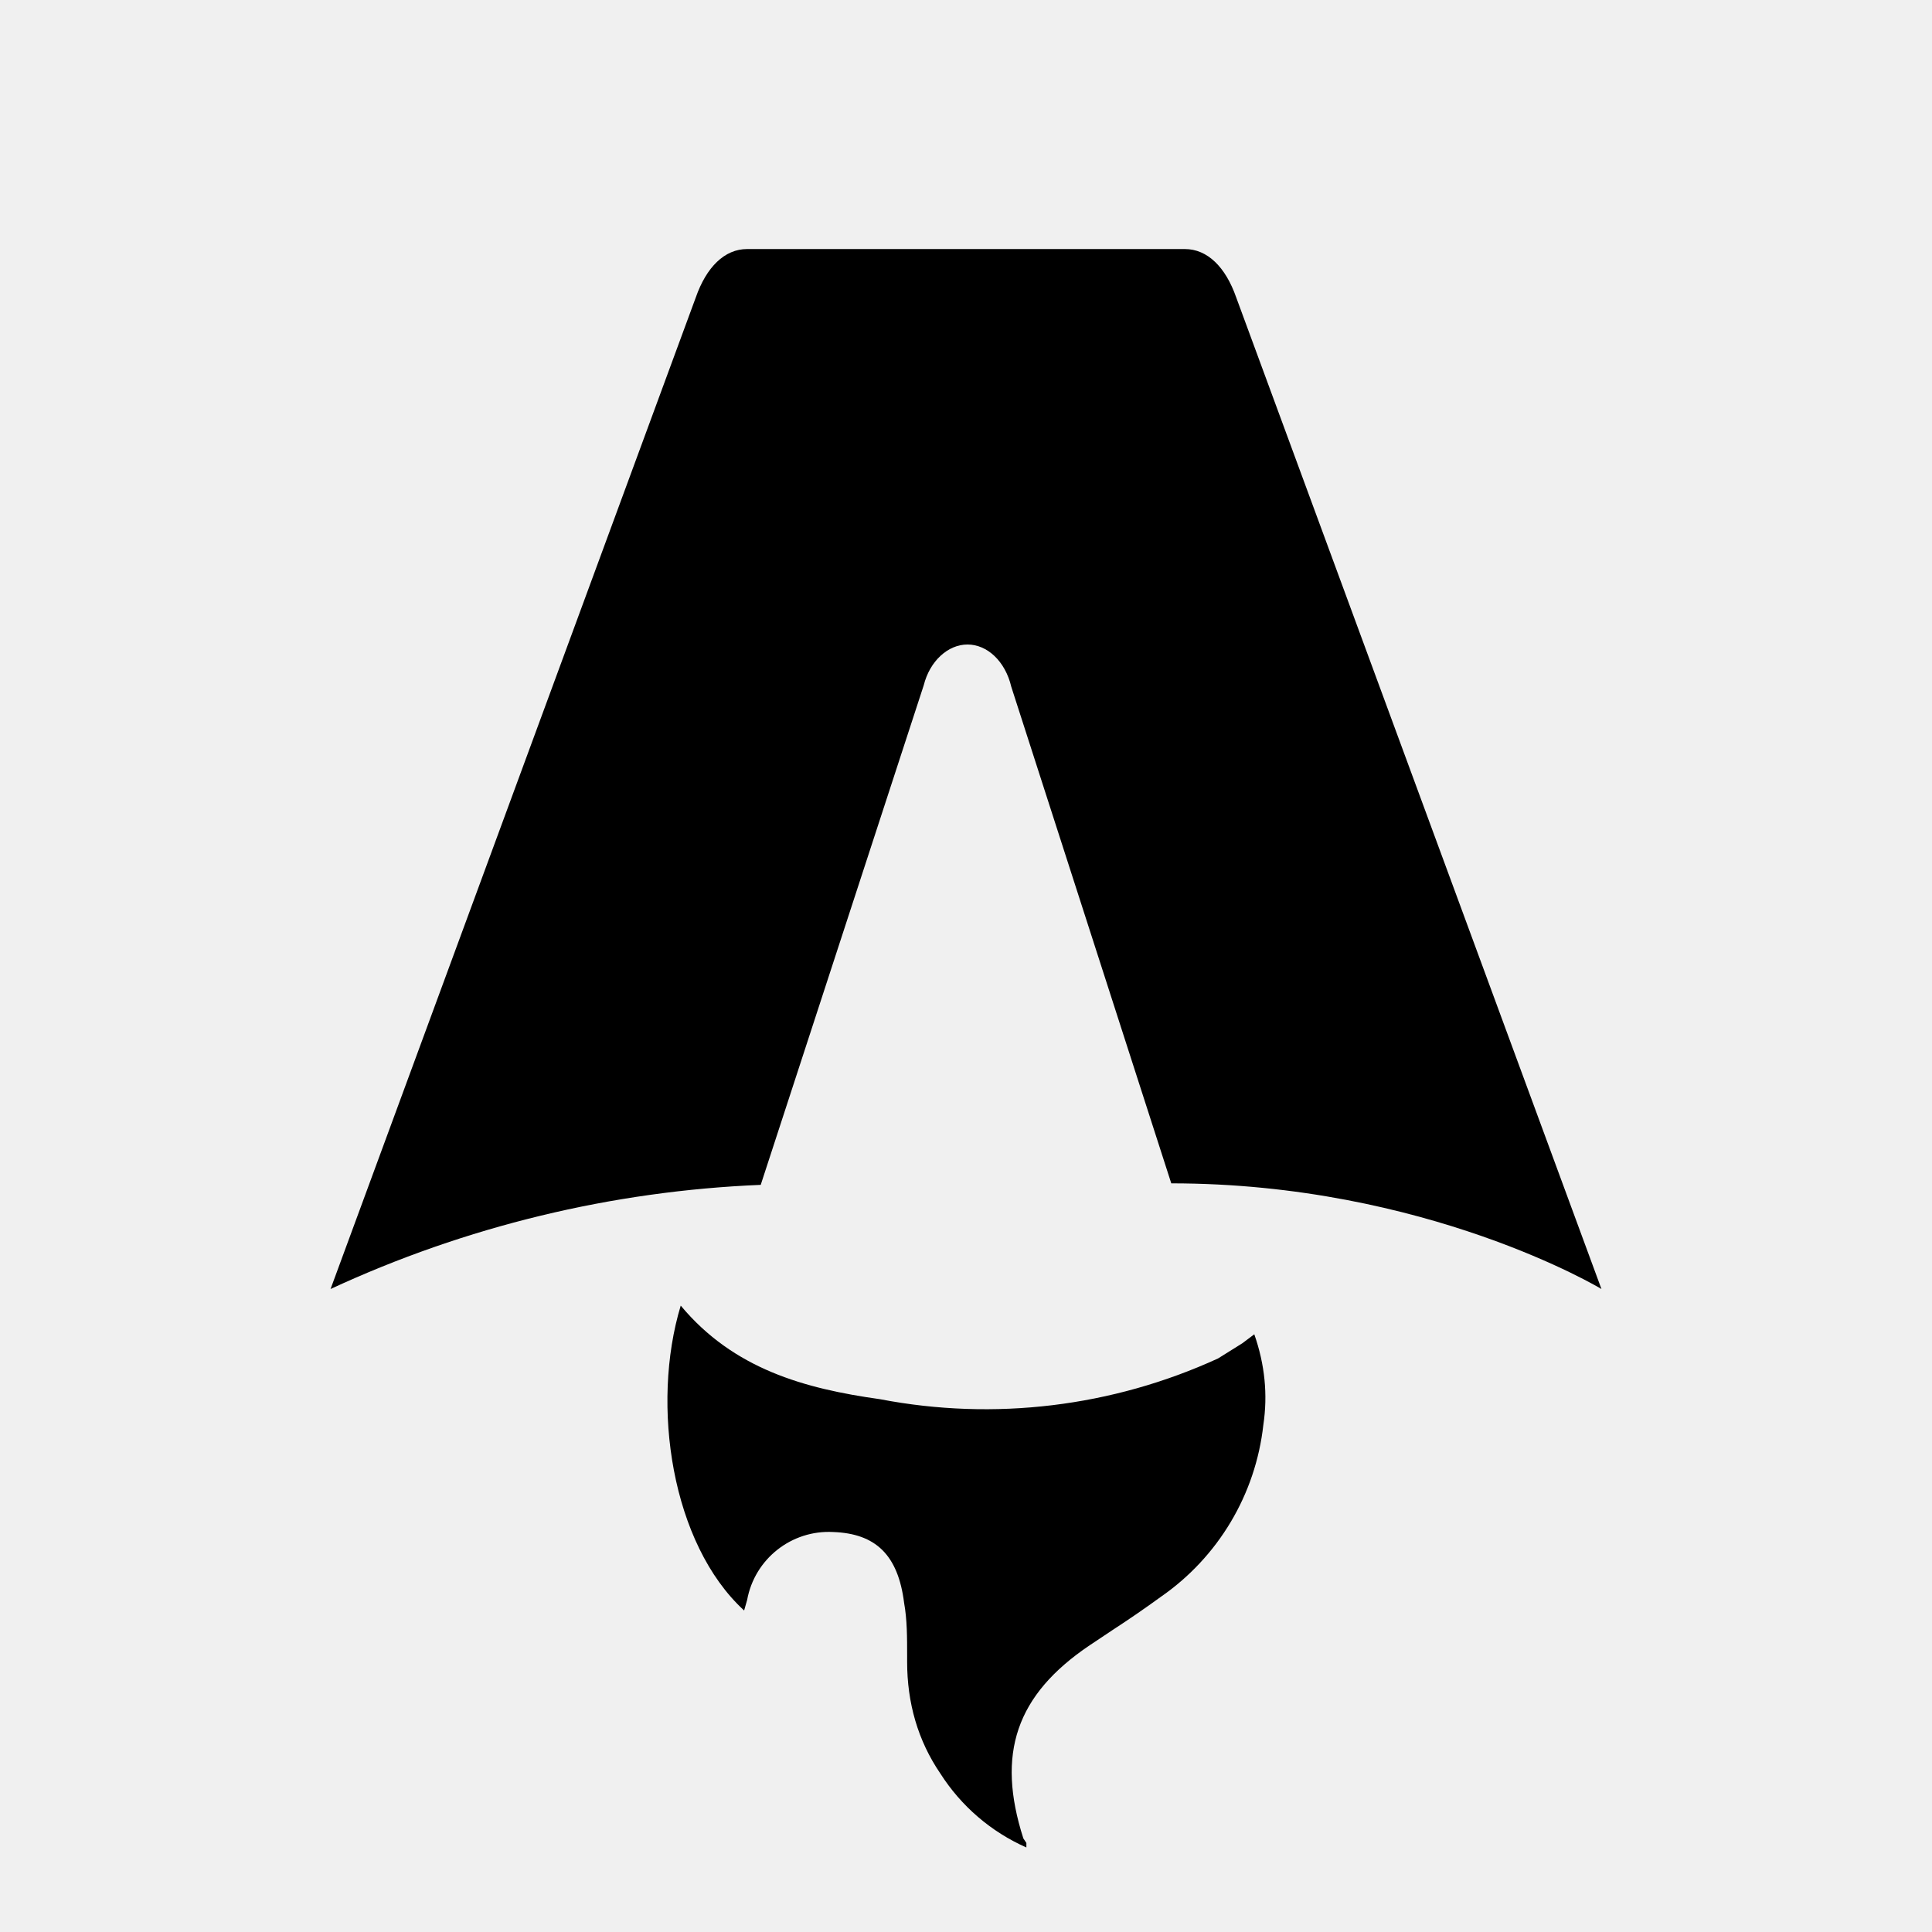
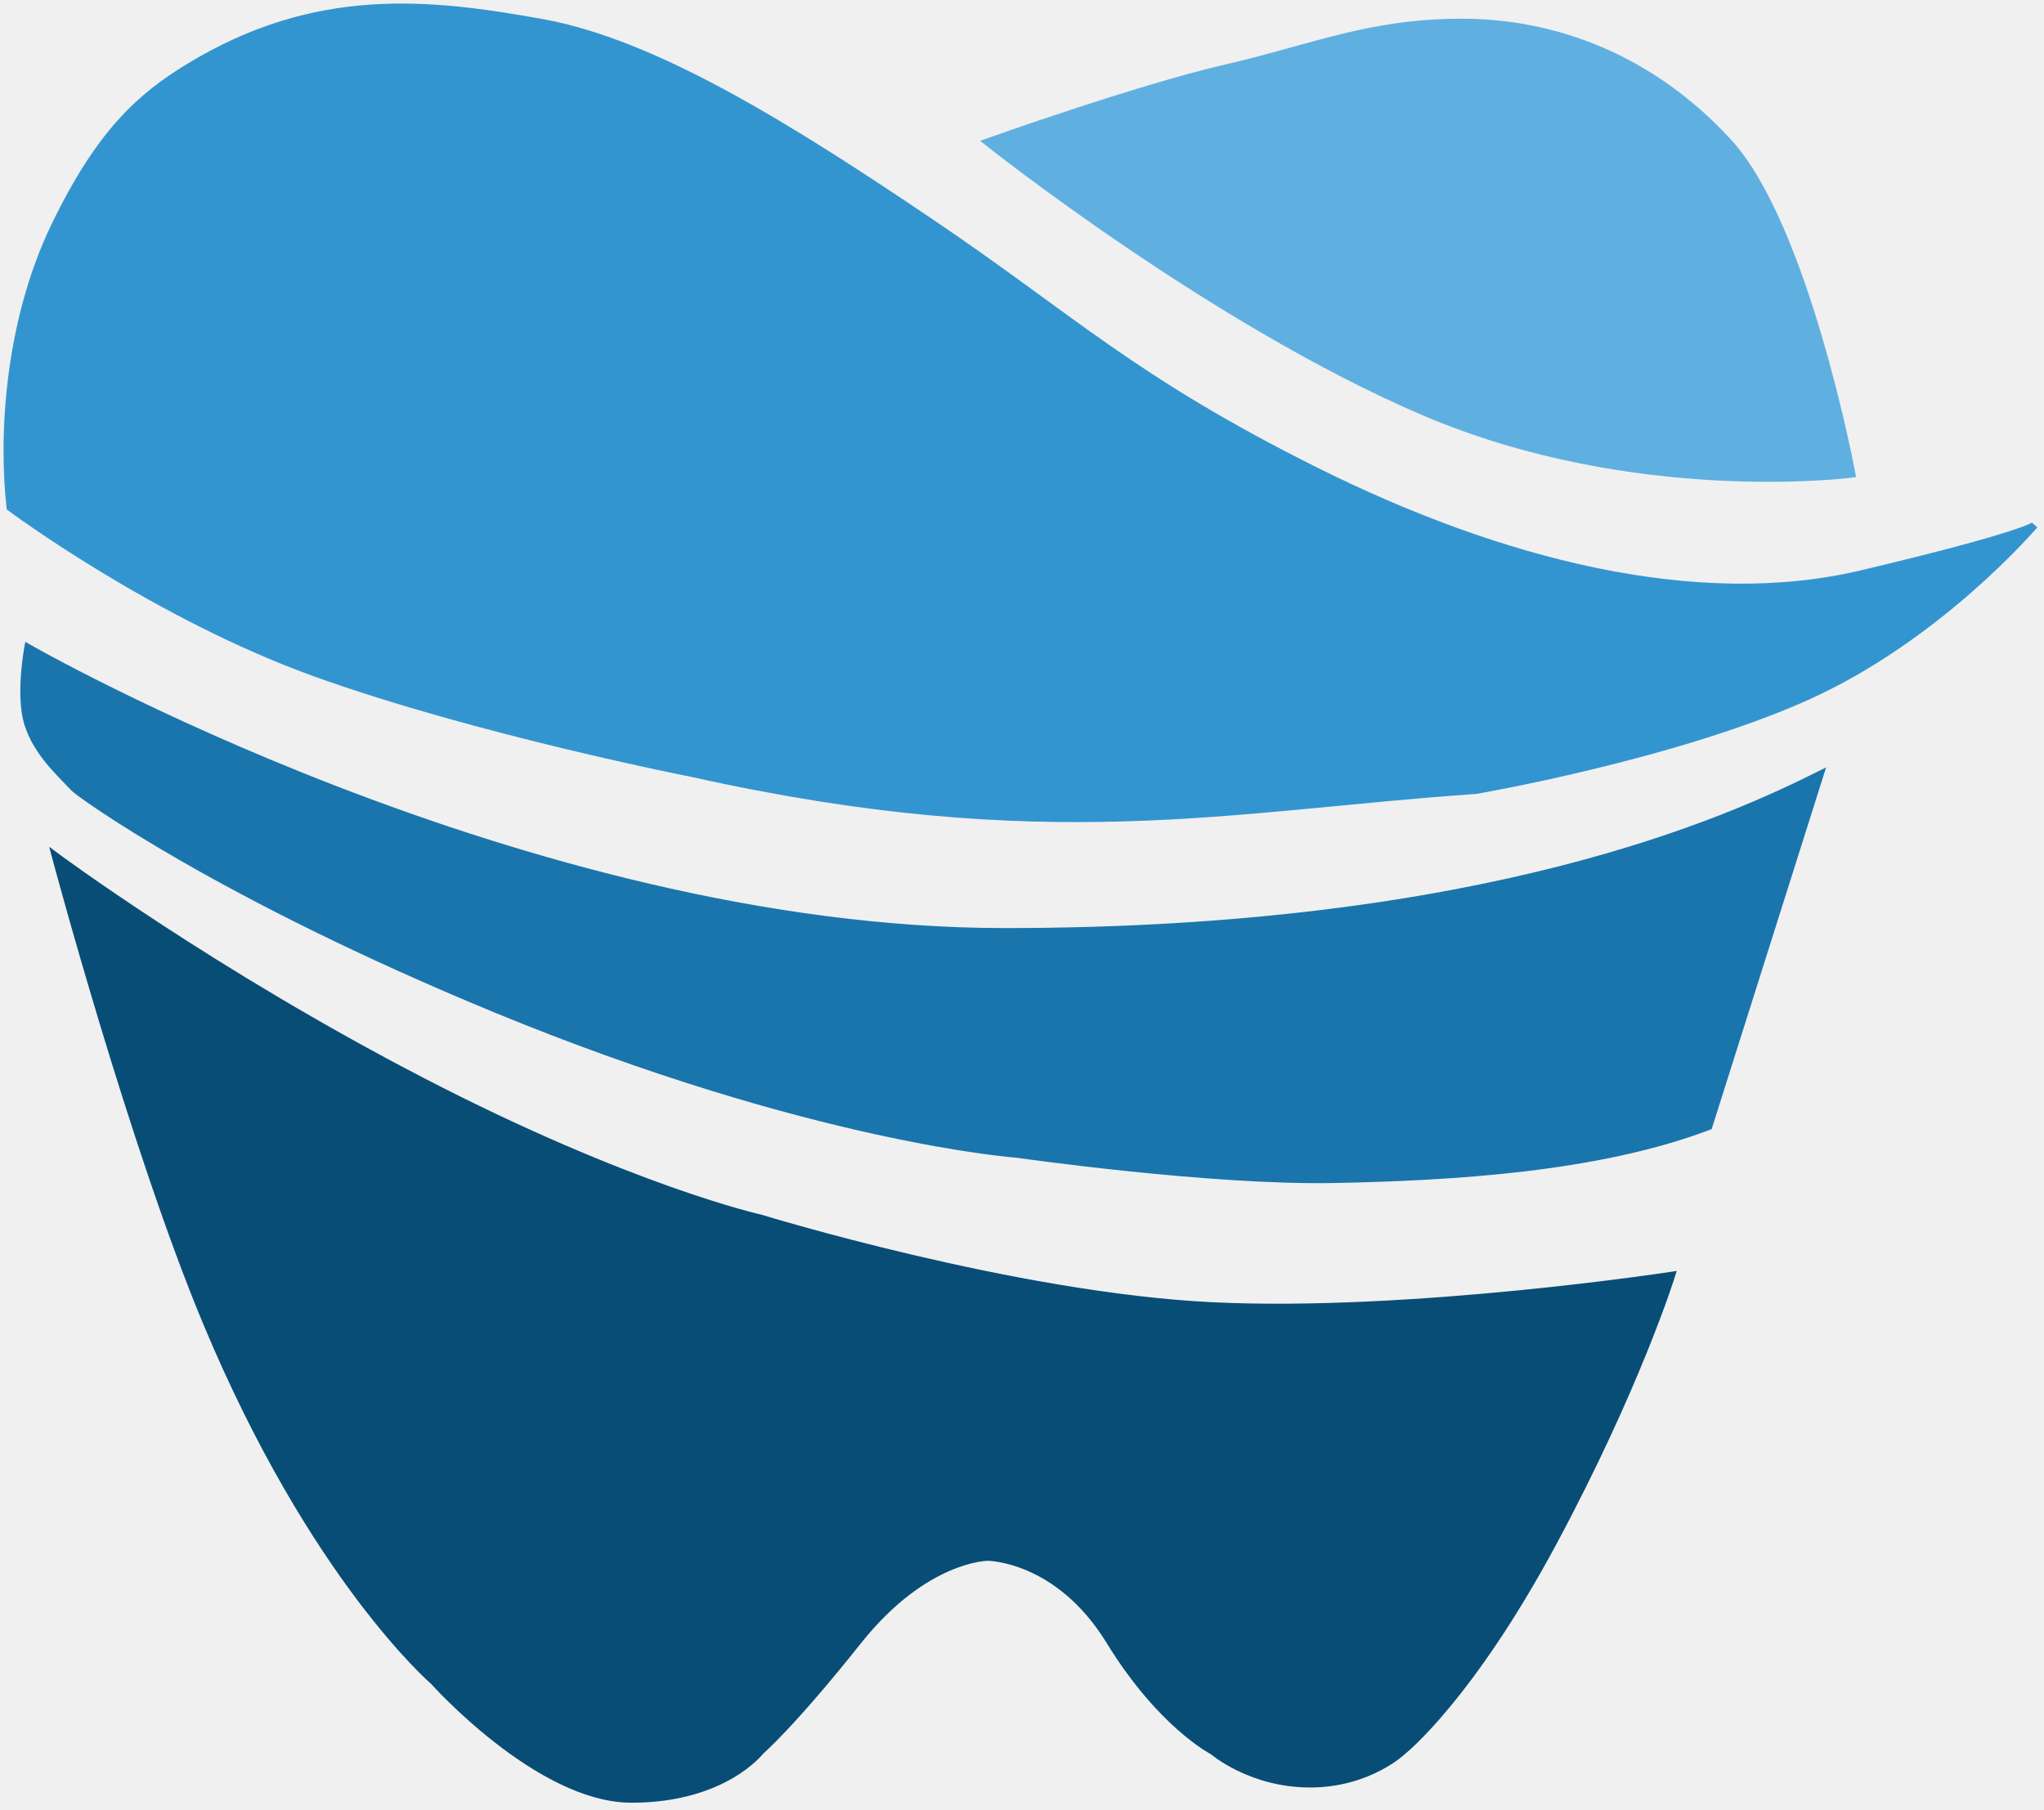
- <svg xmlns="http://www.w3.org/2000/svg" fill="none" viewBox="0 0 128 128">
-   <path d="M50.4 78.5a75.1 75.1 0 0 0-28.5 6.9l24.2-65.7c.7-2 1.9-3.2 3.4-3.2h29c1.5 0 2.7 1.2 3.4 3.2l24.2 65.7s-11.6-7-28.5-7L67 45.5c-.4-1.7-1.6-2.8-2.9-2.8-1.3 0-2.5 1.1-2.9 2.7L50.4 78.5Zm-1.1 28.2Zm-4.2-20.2c-2 6.6-.6 15.8 4.2 20.2a17.5 17.5 0 0 1 .2-.7 5.5 5.5 0 0 1 5.7-4.5c2.8.1 4.3 1.5 4.7 4.7.2 1.1.2 2.3.2 3.5v.4c0 2.7.7 5.2 2.2 7.4a13 13 0 0 0 5.7 4.9v-.3l-.2-.3c-1.8-5.6-.5-9.5 4.4-12.8l1.5-1a73 73 0 0 0 3.2-2.2 16 16 0 0 0 6.8-11.4c.3-2 .1-4-.6-6l-.8.6-1.6 1a37 37 0 0 1-22.4 2.7c-5-.7-9.7-2-13.2-6.2Z" />
-   <style>
-         path { fill: #000; }
-         @media (prefers-color-scheme: dark) {
-             path { fill: #FFF; }
-         }
-     </style>
+ <svg xmlns="http://www.w3.org/2000/svg" width="288" height="255" viewBox="0 0 288 255" fill="none">
+   <path d="M243.526 20.01C254.433 31.885 260.937 66.807 260.937 66.807C260.937 66.807 230.494 70.777 200.747 58.102C171 45.426 139.115 20.01 139.115 20.01C139.115 20.01 160.373 12.429 172.642 9.602C184.911 6.774 192.891 3.135 205.97 3.135C219.05 3.135 232.62 8.135 243.526 20.01Z" fill="#5FB0E1" stroke="#5FB0E1" />
+   <path d="M76.369 3.176C60.422 0.305 44.501 -1.46 26.595 9.452C19.822 13.579 14.089 18.63 7.724 31.796C1.036 45.63 0.318 61.789 1.423 71.516C1.423 71.516 21.805 86.73 44.578 94.901C67.351 103.071 97.577 108.999 97.577 108.999C147.445 120.095 173.351 113.76 207.944 111.379C207.944 111.379 235.657 106.626 254.44 98.233C273.224 89.84 286.679 73.987 286.679 73.987C286.679 73.987 285.431 75.378 262.262 80.866C239.092 86.354 211.411 79.316 185.438 66.367C159.464 53.417 150.931 44.68 131.12 31.309C111.308 17.938 92.316 6.047 76.369 3.176Z" fill="#3395D0" stroke="#3395D0" />
+   <path d="M141.581 131.278C73.611 131.278 3.929 91.23 3.929 91.23C3.929 91.23 2.656 97.999 3.929 102.014C5.234 106.135 8.51 108.974 10.378 111.009C11.245 111.954 31.187 126.274 69.836 142.199C114.532 160.616 143.383 162.653 143.383 162.653C143.383 162.653 170.519 166.545 187.991 166.203C204.712 165.875 225.132 164.661 240.768 158.729L256.466 109.113C243.907 115.393 209.552 131.278 141.581 131.278Z" fill="#1A75AC" stroke="#1A75AC" />
+   <path d="M29.113 186.42C18.691 161.483 7.782 120.582 7.782 120.582C7.782 120.582 29.918 137.029 59.445 152.33C88.972 167.63 107.194 171.657 107.194 171.657C107.194 171.657 142.926 182.662 170.845 184.004C198.763 185.346 235.534 179.709 235.534 179.709C235.534 179.709 230.702 195.278 218.891 217.289C207.08 239.3 197.685 246.74 197.685 246.74C197.685 246.74 192.891 251.398 184.532 251.38C176.174 251.361 170.845 246.74 170.845 246.74C170.845 246.74 163.595 243.058 156.348 231.248C149.1 219.437 139.168 219.437 139.168 219.437C139.168 219.437 130.31 219.437 120.915 231.248C111.52 243.058 107.194 246.74 107.194 246.74C107.194 246.74 102.049 253.527 88.972 253.527C75.895 253.527 61.055 236.885 61.055 236.885C61.055 236.885 44.145 222.389 29.113 186.42Z" fill="#084D76" stroke="#084D76" />
</svg>
